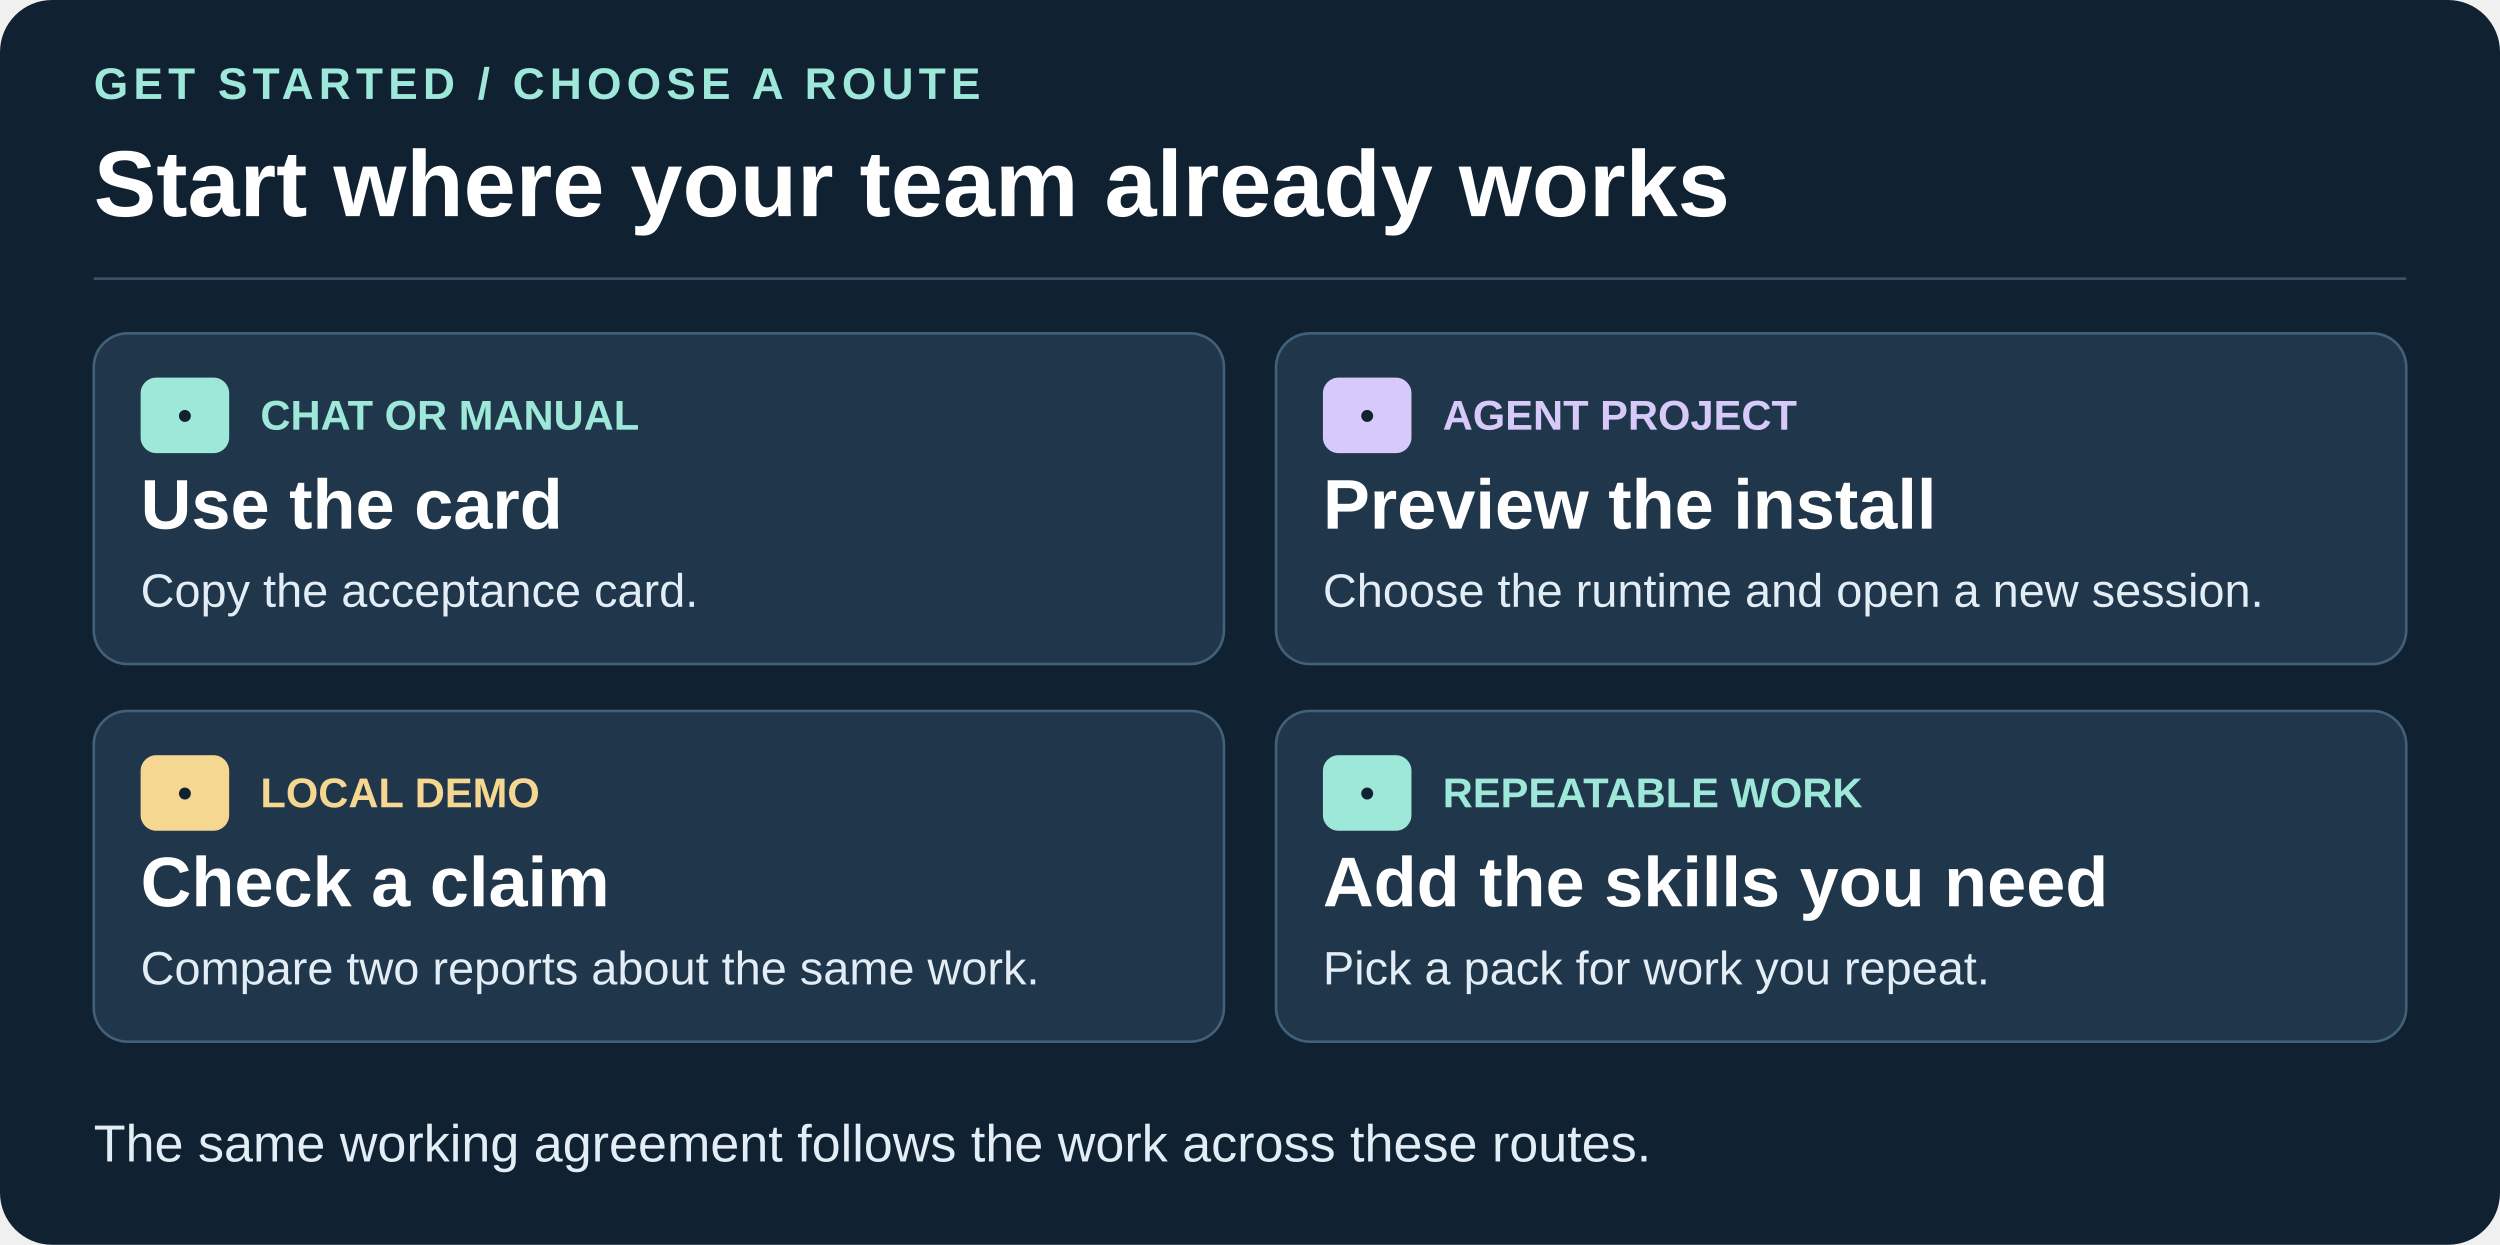
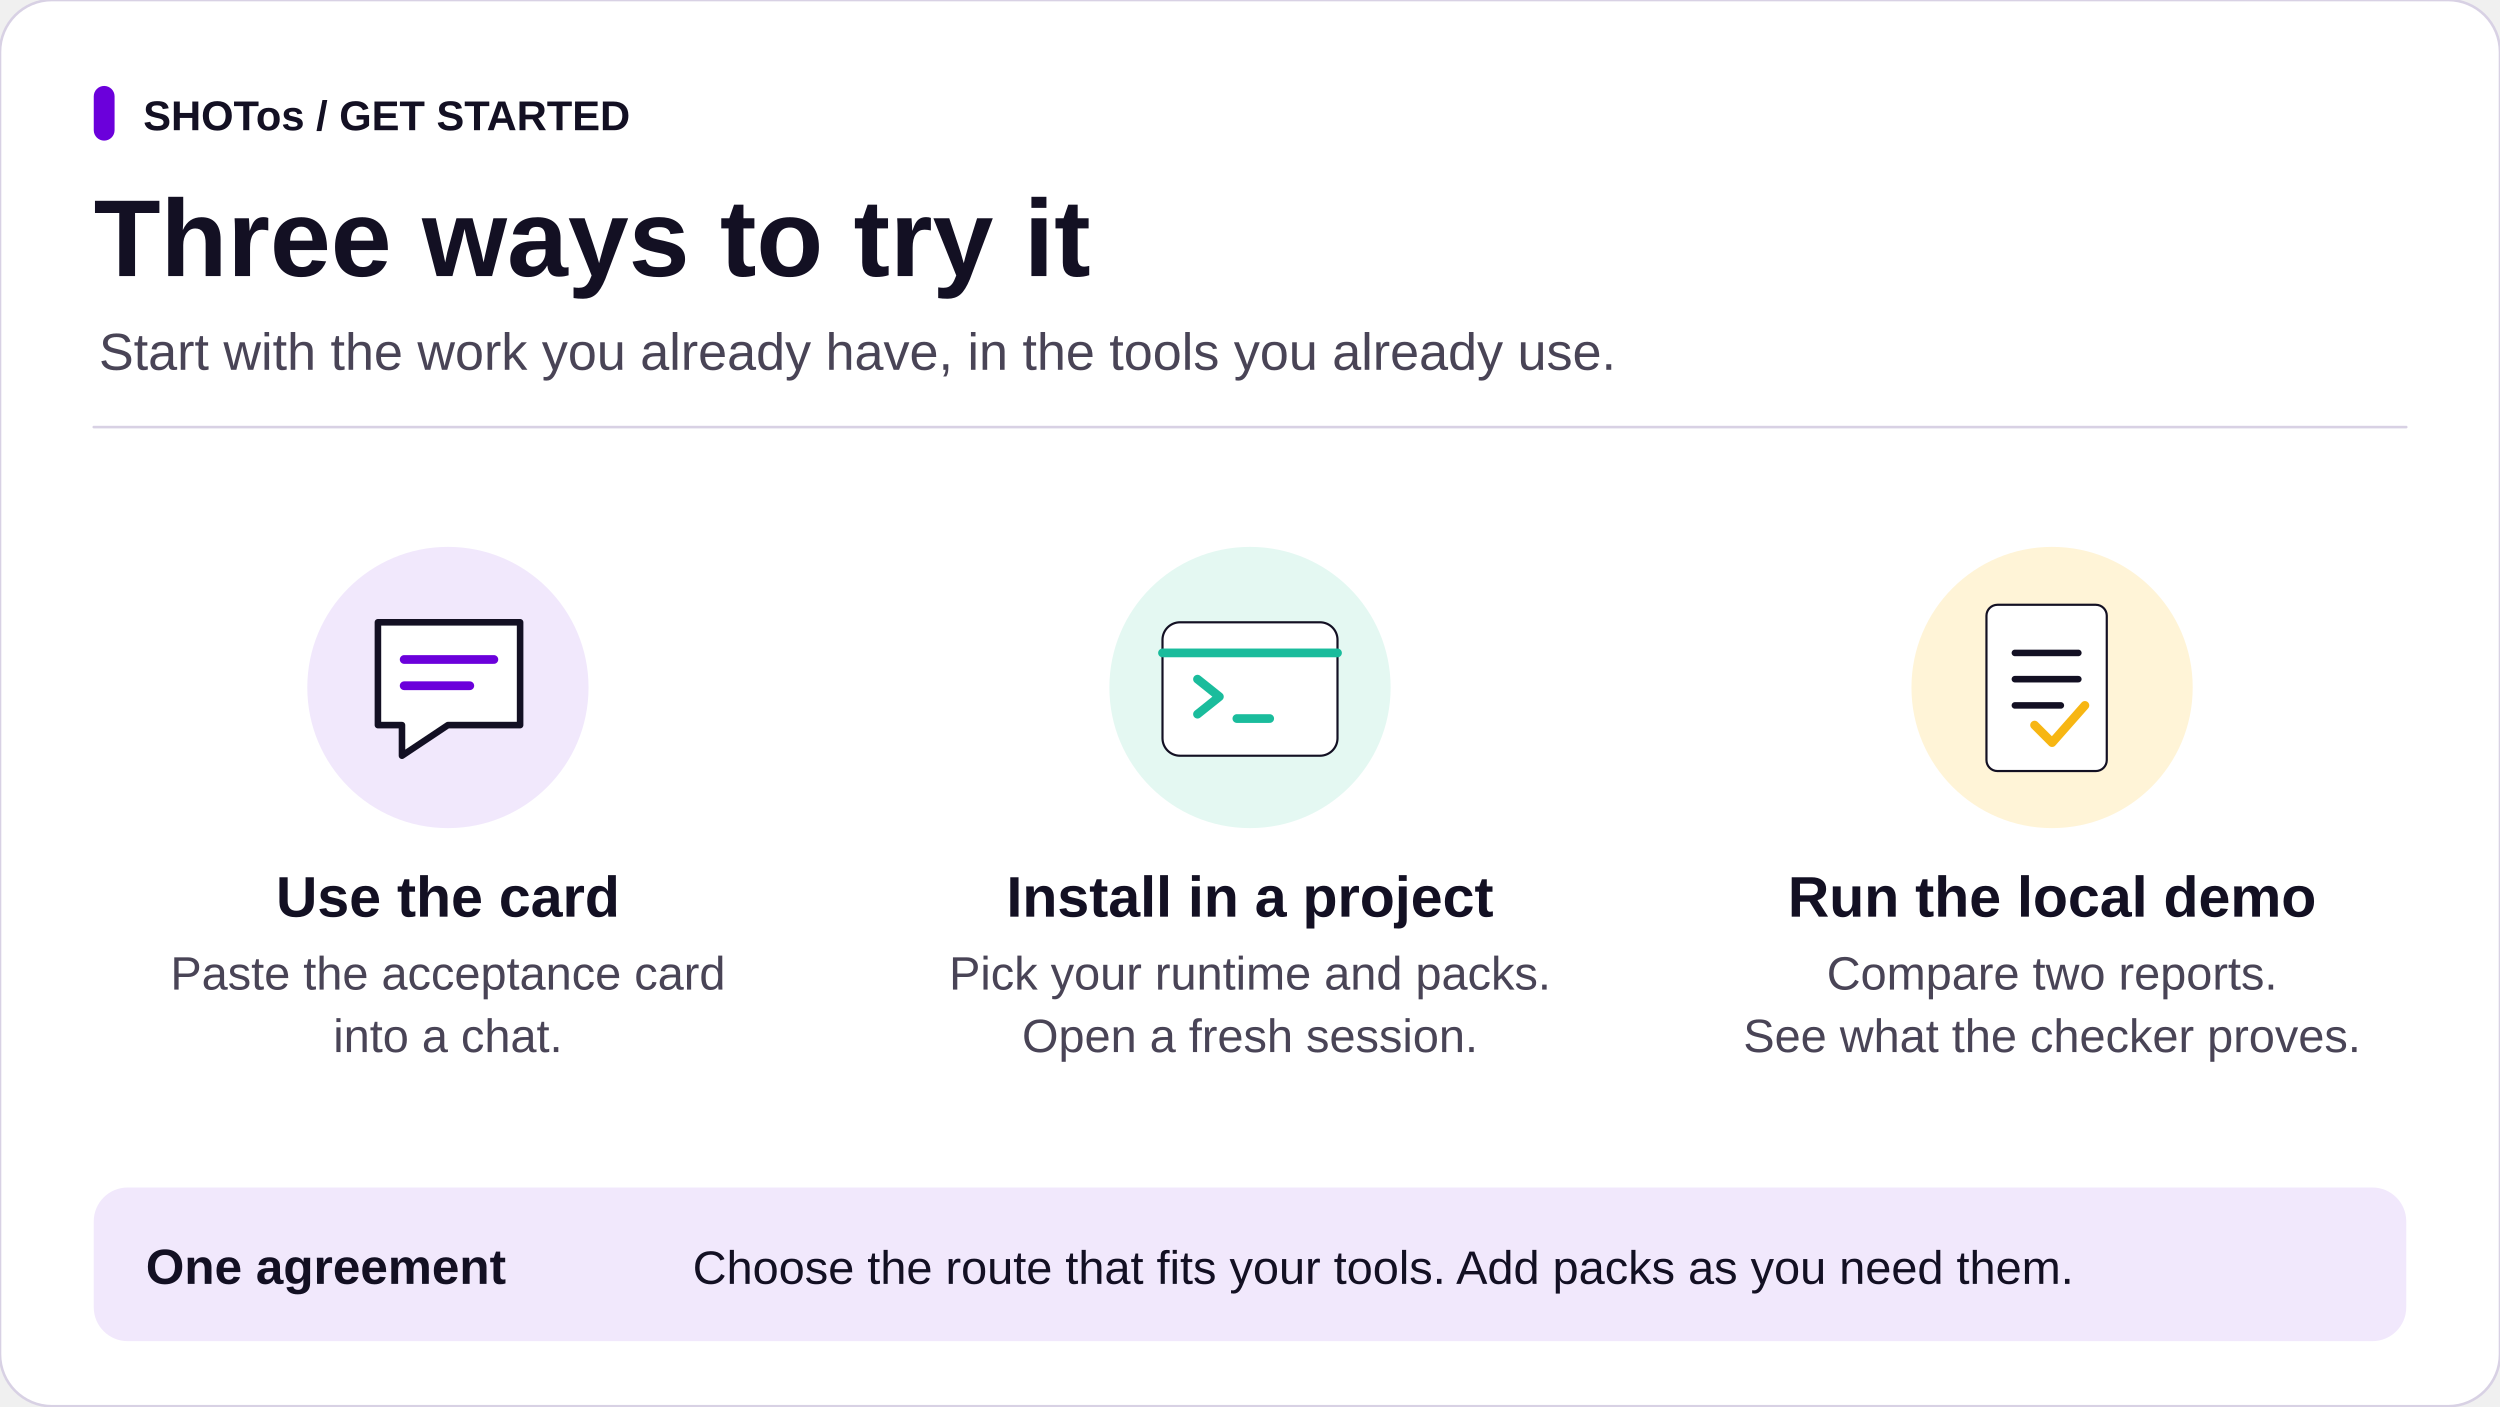
- <svg xmlns="http://www.w3.org/2000/svg" viewBox="0 0 960 478" role="img" aria-labelledby="title desc" font-family="Segoe UI, Arial, sans-serif">
-   <rect width="960" height="478" rx="20" fill="#102132" />
-   <text x="36" y="38" fill="#9ee8d9" font-size="17" font-weight="700" letter-spacing="2">GET STARTED / CHOOSE A ROUTE</text>
-   <text x="36" y="83" fill="#ffffff" font-size="36" font-weight="700">Start where your team already works</text>
-   <path d="M36 107H924" stroke="#3b5366" />
-   <g transform="translate(36 128)">
-     <rect width="434" height="127" rx="13" fill="#20364b" stroke="#436079" />
-     <rect x="18" y="17" width="34" height="29" rx="6" fill="#9ee8d9" />
-     <text x="35" y="37" text-anchor="middle" fill="#102132" font-size="16" font-weight="700">•</text>
-     <text x="64" y="37" fill="#9ee8d9" font-size="16" font-weight="700">CHAT OR MANUAL</text>
-     <text x="18" y="75" fill="#ffffff" font-size="27" font-weight="700">Use the card</text>
-     <text x="18" y="105" fill="#e3edf5" font-size="18">Copy the acceptance card.</text>
+ <svg xmlns="http://www.w3.org/2000/svg" viewBox="0 0 960 540" role="img" aria-labelledby="title desc">
+   <defs>
+     <marker id="arrow" viewBox="0 0 10 10" refX="8" refY="5" markerWidth="6" markerHeight="6" orient="auto-start-reverse">
+       <path d="M0 0l10 5-10 5z" fill="#131023" />
+     </marker>
+     <marker id="violet" viewBox="0 0 10 10" refX="8" refY="5" markerWidth="6" markerHeight="6" orient="auto-start-reverse">
+       <path d="M0 0l10 5-10 5z" fill="#6B00DB" />
+     </marker>
+   </defs>
+   <rect x="0" y="0" width="960" height="540" fill="white" stroke="#d8d1e4" rx="20" />
+   <rect x="36" y="33" width="8" height="21" fill="#6B00DB" stroke="none" rx="4" />
+   <text x="55" y="50" font-family="Poppins,Arial,sans-serif" font-size="16" fill="#131023" text-anchor="start" font-weight="700">SHOTos / GET STARTED</text>
+   <text x="36" y="106" font-family="Poppins,Arial,sans-serif" font-size="42" fill="#131023" text-anchor="start" font-weight="700">Three ways to try it</text>
+   <text x="38" y="142" font-family="Montserrat,Arial,sans-serif" font-size="20" fill="#494456" text-anchor="start" font-weight="400">Start with the work you already have, in the tools you already use.</text>
+   <path d="M36 164H924" fill="none" stroke="#d8d1e4" stroke-width="1" stroke-linecap="round" stroke-linejoin="round" />
+   <circle cx="172" cy="264" r="54" fill="#f1e8fc" stroke="none" />
+   <g transform="translate(130 223) scale(0.84)">
+     <path d="M18 19h65v47H50L29 80V66H18z" fill="white" stroke="#131023" stroke-width="3" stroke-linecap="round" stroke-linejoin="round" />
+     <path d="M30 36h41M30 48h30" fill="none" stroke="#6B00DB" stroke-width="4" stroke-linecap="round" stroke-linejoin="round" />
  </g>
-   <g transform="translate(490 128)">
-     <rect width="434" height="127" rx="13" fill="#20364b" stroke="#436079" />
-     <rect x="18" y="17" width="34" height="29" rx="6" fill="#d7cafb" />
-     <text x="35" y="37" text-anchor="middle" fill="#102132" font-size="16" font-weight="700">•</text>
-     <text x="64" y="37" fill="#d7cafb" font-size="16" font-weight="700">AGENT PROJECT</text>
-     <text x="18" y="75" fill="#ffffff" font-size="27" font-weight="700">Preview the install</text>
-     <text x="18" y="105" fill="#e3edf5" font-size="18">Choose the runtime and open a new session.</text>
+   <text x="172" y="352" font-family="Poppins,Arial,sans-serif" font-size="22" fill="#131023" text-anchor="middle" font-weight="700">Use the card</text>
+   <text x="172" y="380" font-family="Montserrat,Arial,sans-serif" font-size="18" fill="#494456" text-anchor="middle" font-weight="400">Paste the acceptance card</text>
+   <text x="172" y="404" font-family="Montserrat,Arial,sans-serif" font-size="18" fill="#494456" text-anchor="middle" font-weight="400">into a chat.</text>
+   <circle cx="480" cy="264" r="54" fill="#e4f8f2" stroke="none" />
+   <g transform="translate(438 223) scale(0.84)">
+     <rect x="10" y="19" width="80" height="61" fill="white" stroke="#131023" rx="8" />
+     <path d="M10 33h80m-64 12 10 8-10 8m18 2h15" fill="none" stroke="#1ABC9C" stroke-width="4" stroke-linecap="round" stroke-linejoin="round" />
  </g>
-   <g transform="translate(36 273)">
-     <rect width="434" height="127" rx="13" fill="#20364b" stroke="#436079" />
-     <rect x="18" y="17" width="34" height="29" rx="6" fill="#f6d791" />
-     <text x="35" y="37" text-anchor="middle" fill="#102132" font-size="16" font-weight="700">•</text>
-     <text x="64" y="37" fill="#f6d791" font-size="16" font-weight="700">LOCAL DEMO</text>
-     <text x="18" y="75" fill="#ffffff" font-size="27" font-weight="700">Check a claim</text>
-     <text x="18" y="105" fill="#e3edf5" font-size="18">Compare two reports about the same work.</text>
+   <text x="480" y="352" font-family="Poppins,Arial,sans-serif" font-size="22" fill="#131023" text-anchor="middle" font-weight="700">Install in a project</text>
+   <text x="480" y="380" font-family="Montserrat,Arial,sans-serif" font-size="18" fill="#494456" text-anchor="middle" font-weight="400">Pick your runtime and packs.</text>
+   <text x="480" y="404" font-family="Montserrat,Arial,sans-serif" font-size="18" fill="#494456" text-anchor="middle" font-weight="400">Open a fresh session.</text>
+   <circle cx="788" cy="264" r="54" fill="#fff4d7" stroke="none" />
+   <g transform="translate(746 223) scale(0.84)">
+     <rect x="20" y="11" width="55" height="76" fill="white" stroke="#131023" rx="5" />
+     <path d="M33 33H62M33 45H62M33 57H54" fill="none" stroke="#131023" stroke-width="3" stroke-linecap="round" stroke-linejoin="round" />
+     <path d="M42 66l8 8 15-17" fill="none" stroke="#F7B613" stroke-width="4" stroke-linecap="round" stroke-linejoin="round" />
  </g>
-   <g transform="translate(490 273)">
-     <rect width="434" height="127" rx="13" fill="#20364b" stroke="#436079" />
-     <rect x="18" y="17" width="34" height="29" rx="6" fill="#9ee8d9" />
-     <text x="35" y="37" text-anchor="middle" fill="#102132" font-size="16" font-weight="700">•</text>
-     <text x="64" y="37" fill="#9ee8d9" font-size="16" font-weight="700">REPEATABLE WORK</text>
-     <text x="18" y="75" fill="#ffffff" font-size="27" font-weight="700">Add the skills you need</text>
-     <text x="18" y="105" fill="#e3edf5" font-size="18">Pick a pack for work you repeat.</text>
-   </g>
-   <text x="36" y="446" fill="#e3edf5" font-size="20">The same working agreement follows the work across these routes.</text>
+   <text x="788" y="352" font-family="Poppins,Arial,sans-serif" font-size="22" fill="#131023" text-anchor="middle" font-weight="700">Run the local demo</text>
+   <text x="788" y="380" font-family="Montserrat,Arial,sans-serif" font-size="18" fill="#494456" text-anchor="middle" font-weight="400">Compare two reports.</text>
+   <text x="788" y="404" font-family="Montserrat,Arial,sans-serif" font-size="18" fill="#494456" text-anchor="middle" font-weight="400">See what the checker proves.</text>
+   <rect x="36" y="456" width="888" height="59" fill="#f1e8fc" stroke="none" rx="13" />
+   <text x="56" y="493" font-family="Poppins,Arial,sans-serif" font-size="19" fill="#131023" text-anchor="start" font-weight="700">One agreement</text>
+   <text x="266" y="493" font-family="Montserrat,Arial,sans-serif" font-size="18" fill="#131023" text-anchor="start" font-weight="400">Choose the route that fits your tools. Add packs as you need them.</text>
</svg>
